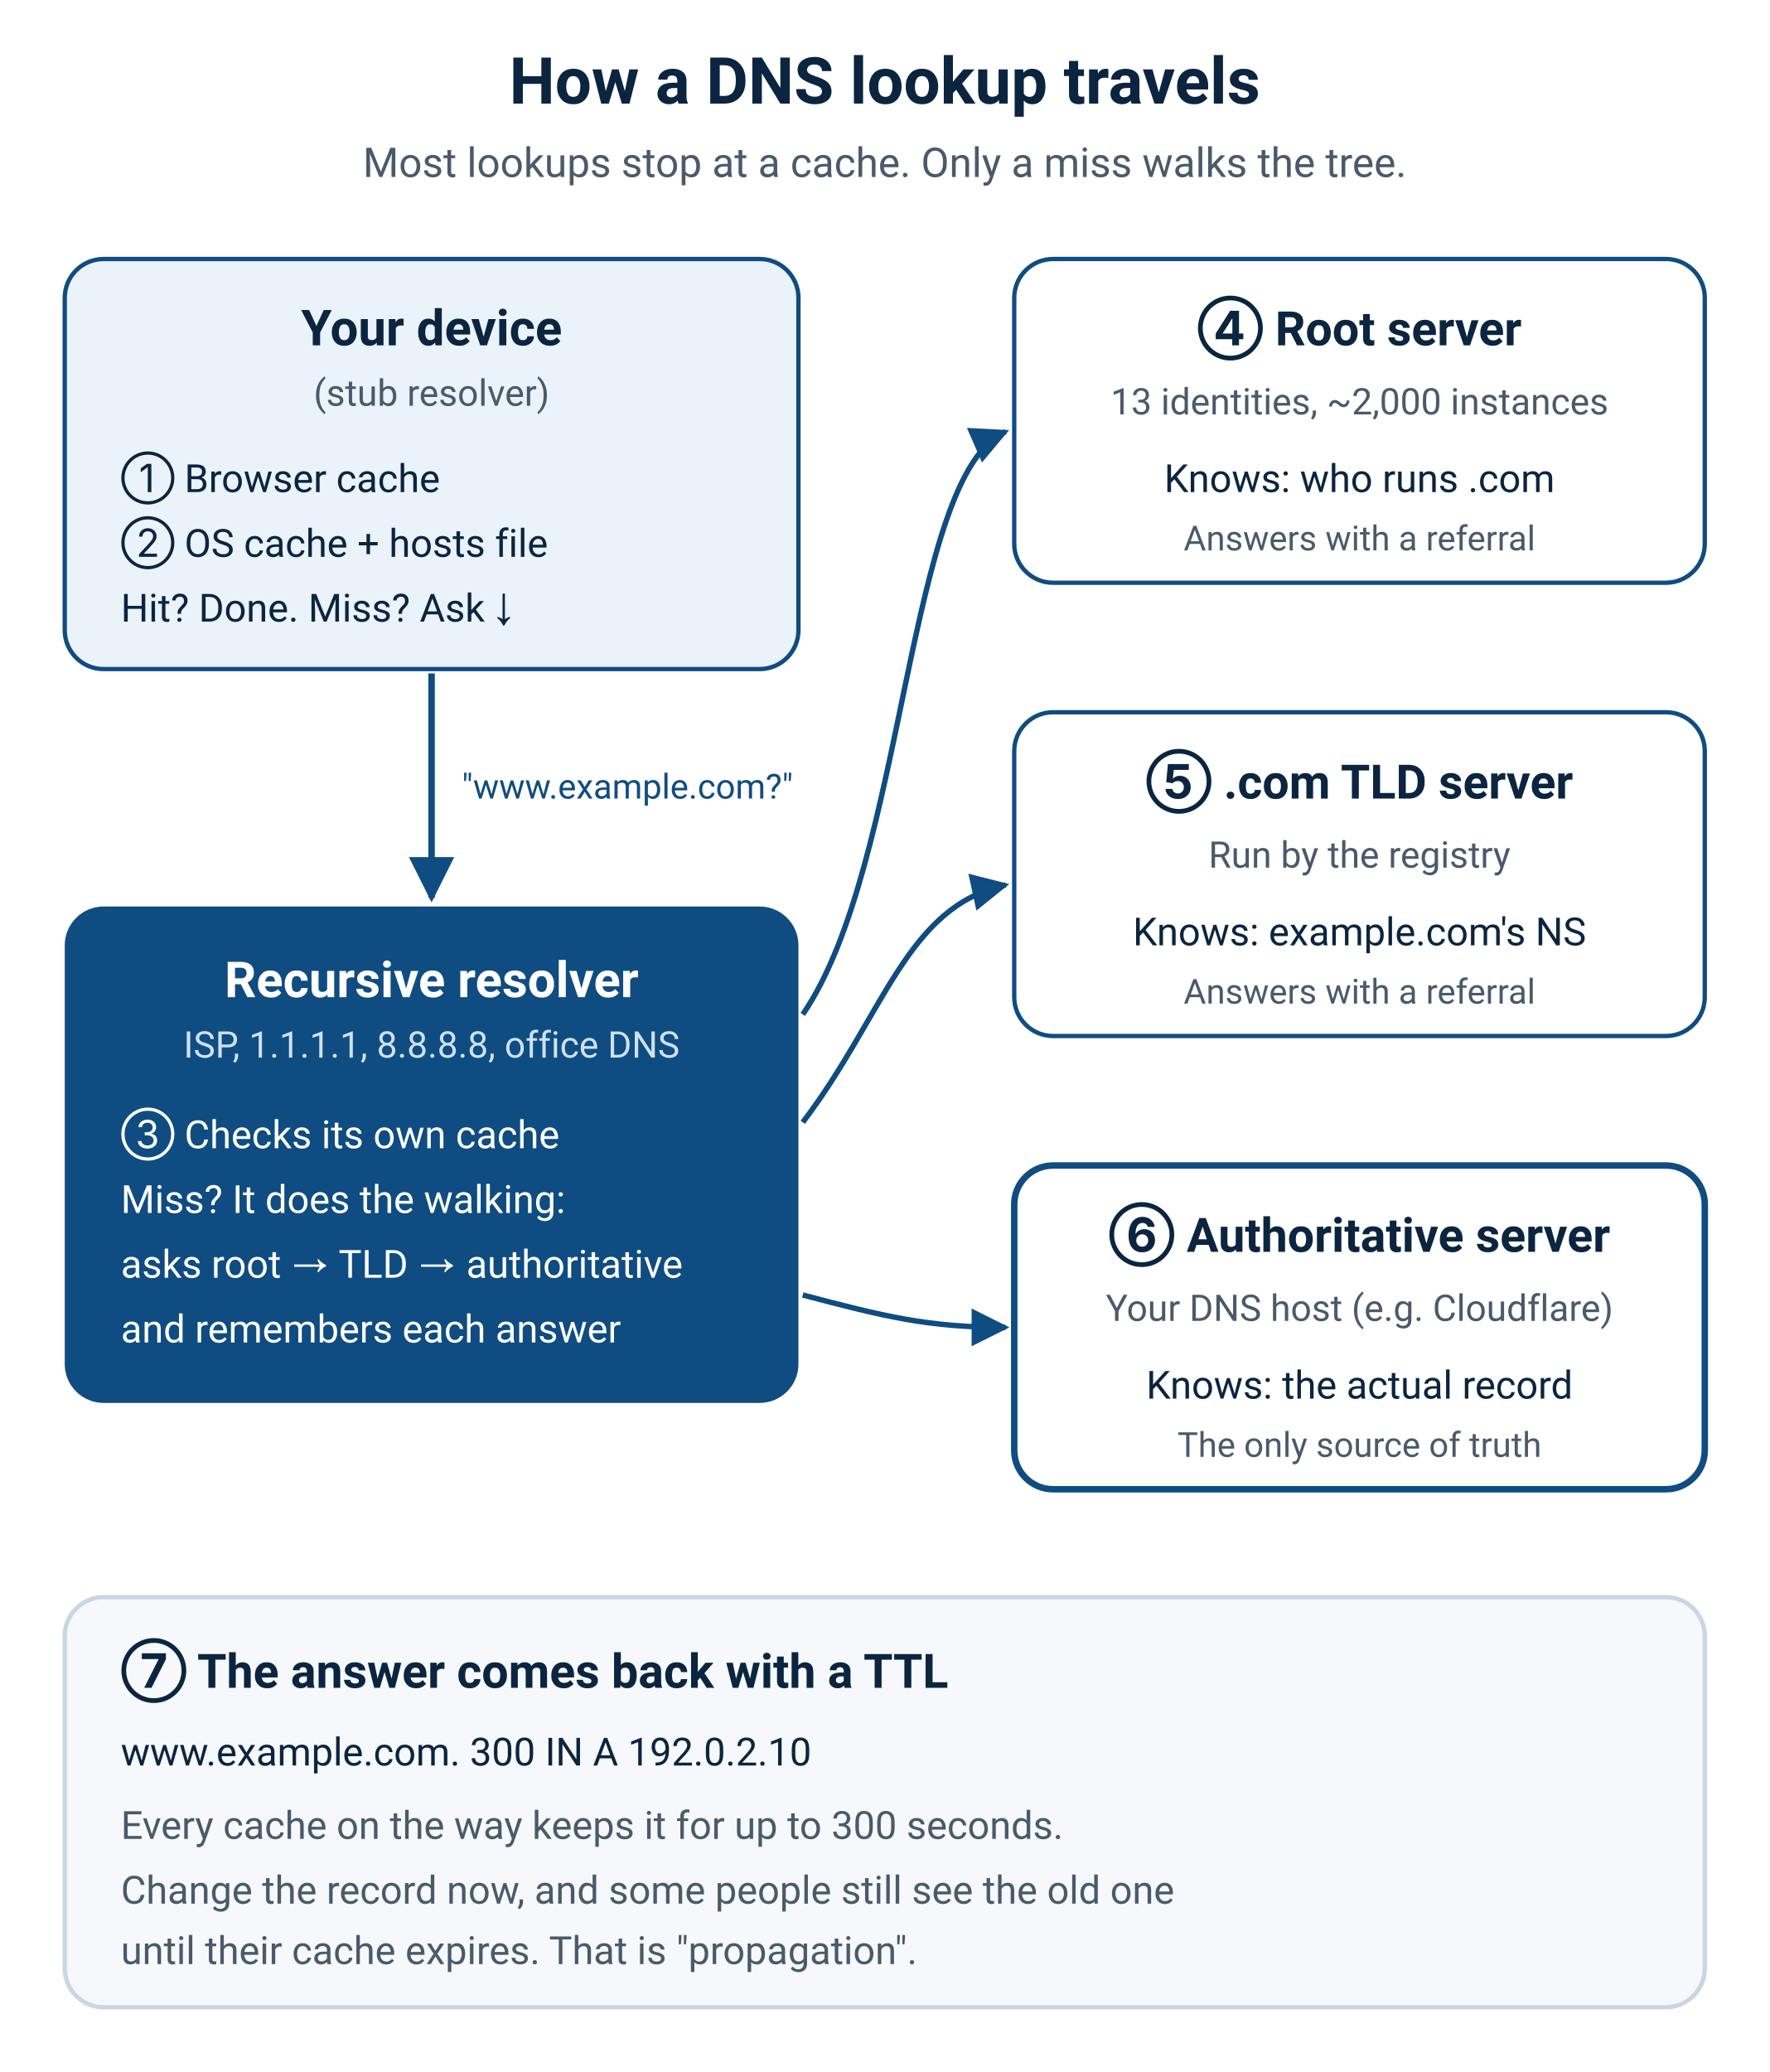
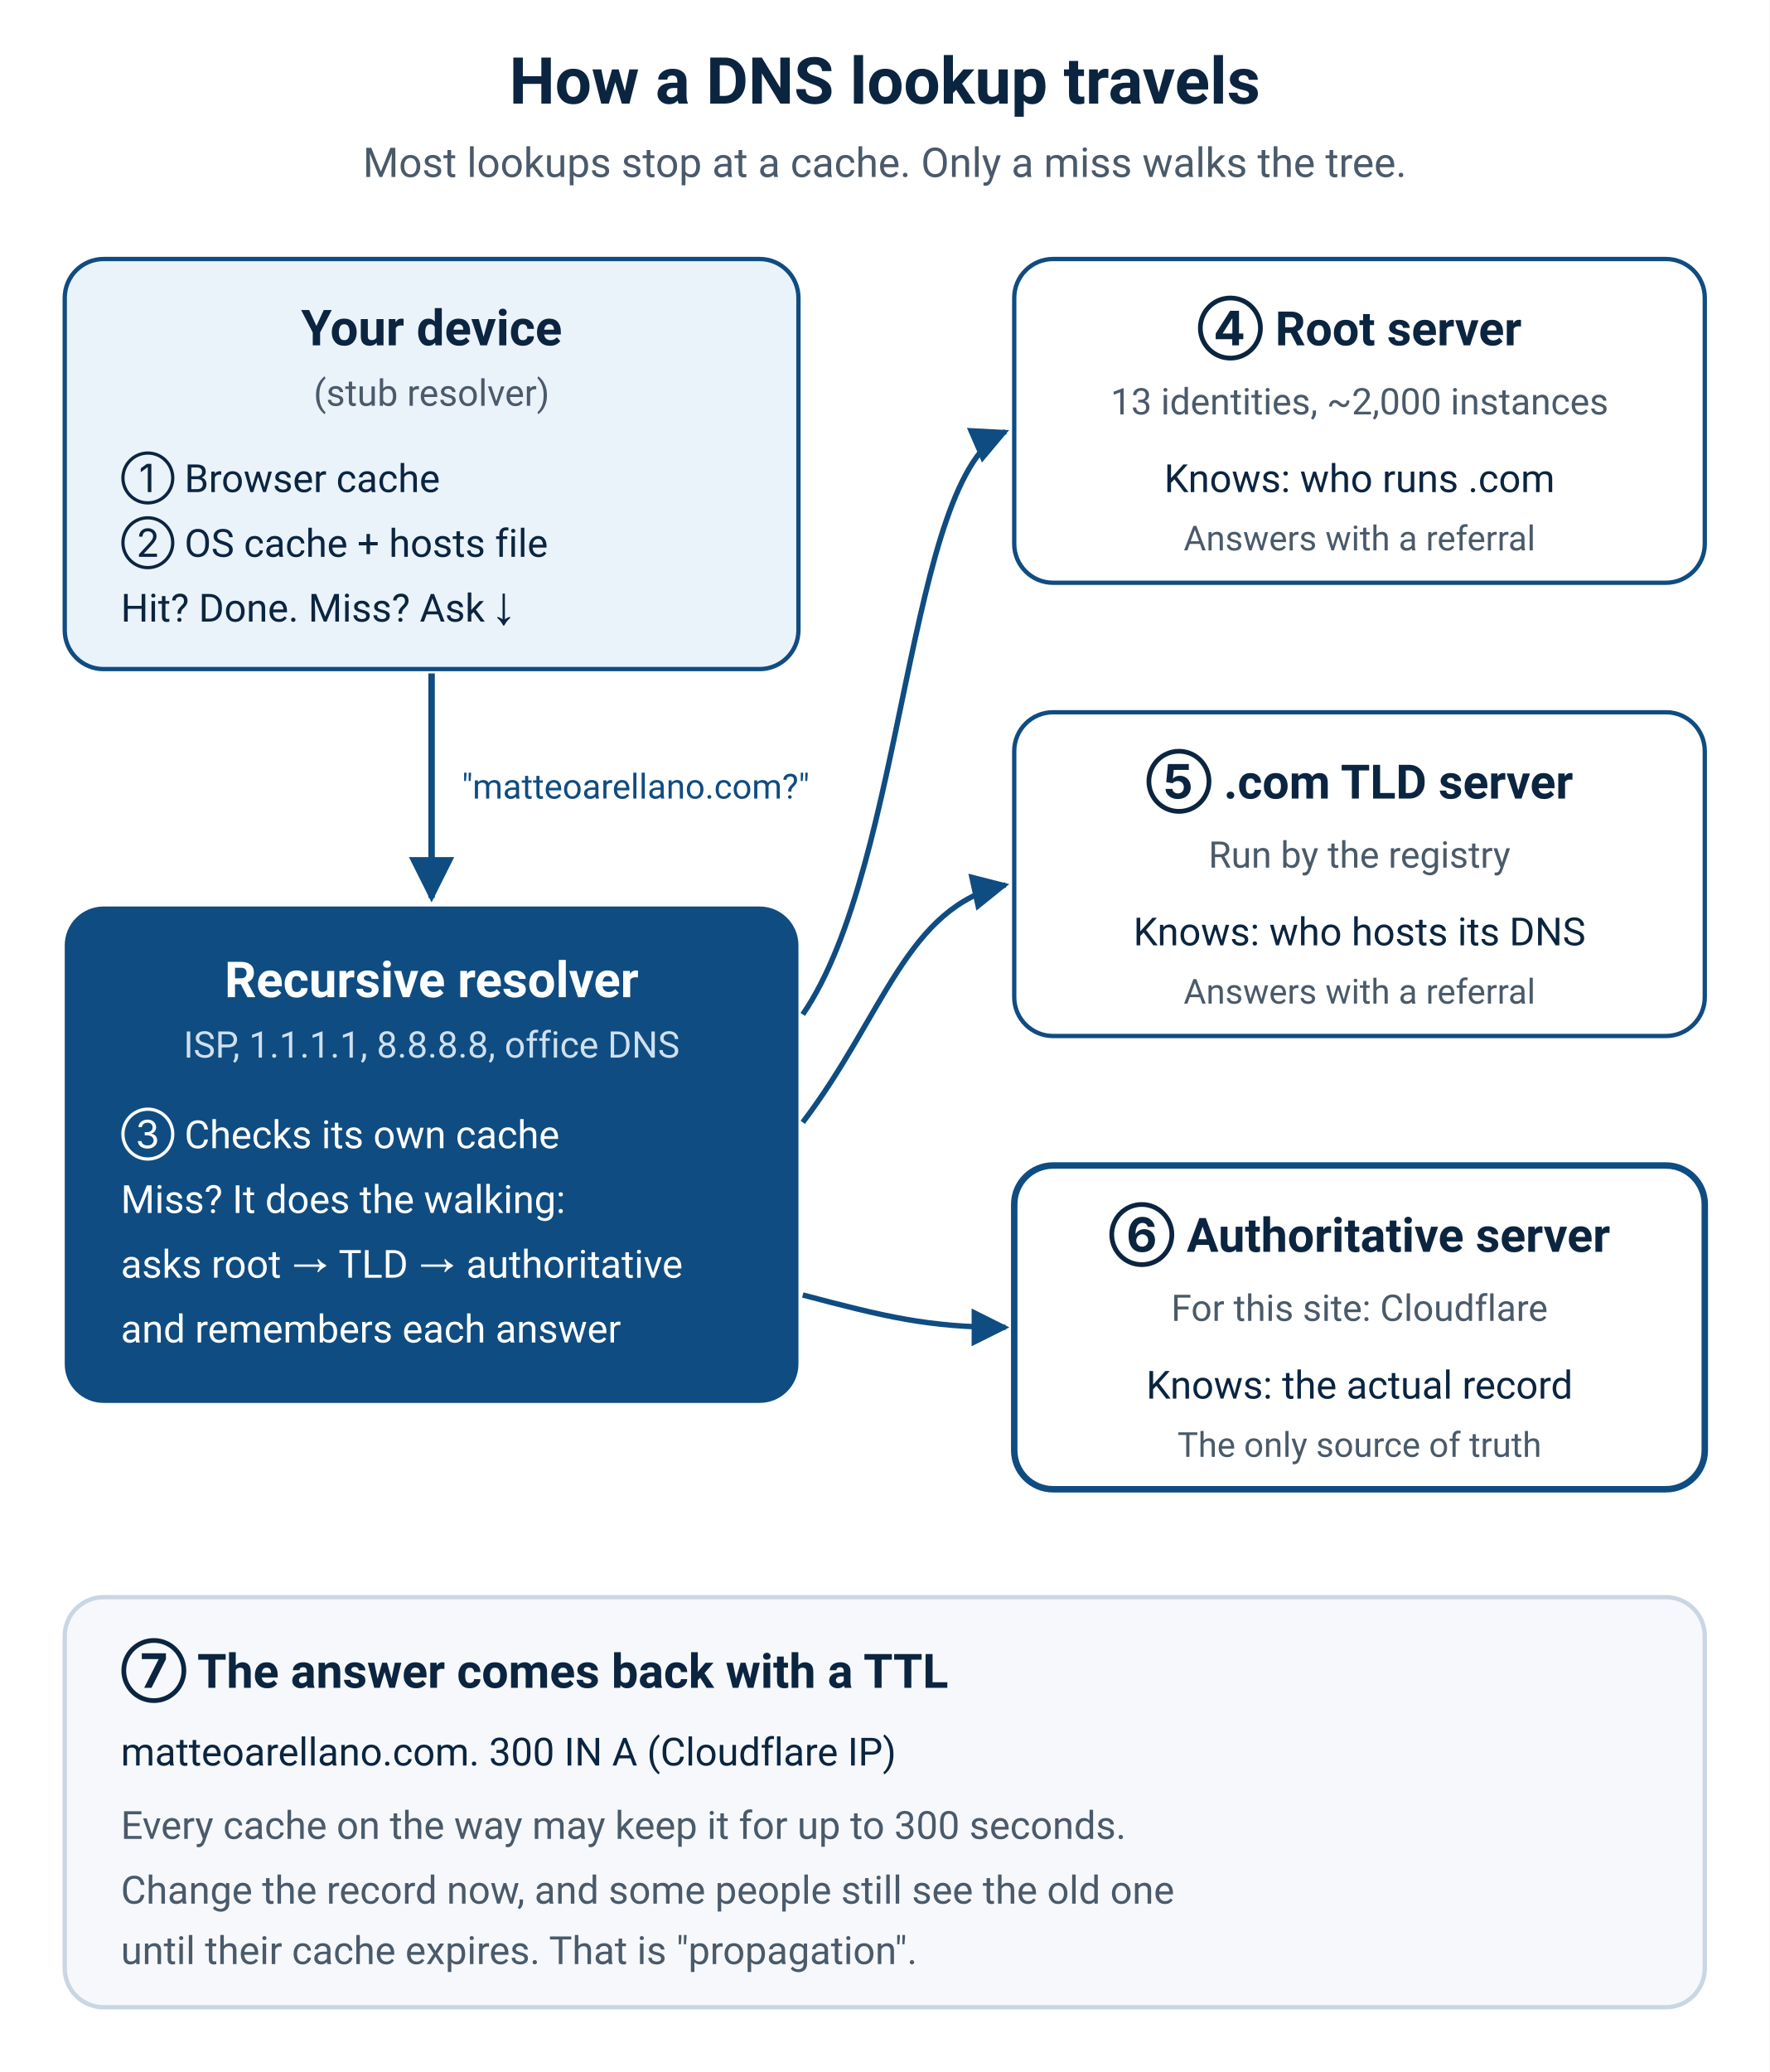
<svg xmlns="http://www.w3.org/2000/svg" viewBox="0 0 820 960" role="img" aria-labelledby="t d" font-family="-apple-system, BlinkMacSystemFont, 'Segoe UI', Roboto, Helvetica, Arial, sans-serif">
  <defs>
    <marker id="a" viewBox="0 0 10 10" refX="9" refY="5" markerWidth="7" markerHeight="7" orient="auto-start-reverse">
      <path d="M0 0 L10 5 L0 10 z" fill="#0f4c81" />
    </marker>
  </defs>
  <rect width="820" height="960" fill="#ffffff" />
  <text x="410" y="48" text-anchor="middle" font-size="30" font-weight="700" fill="#0b2540">How a DNS lookup travels</text>
  <text x="410" y="82" text-anchor="middle" font-size="19" fill="#4a5a6a">Most lookups stop at a cache. Only a miss walks the tree.</text>
  <rect x="30" y="120" width="340" height="190" rx="18" fill="#eaf2fa" stroke="#0f4c81" stroke-width="2" />
  <text x="200" y="160" text-anchor="middle" font-size="23" font-weight="700" fill="#0b2540">Your device</text>
  <text x="200" y="188" text-anchor="middle" font-size="17" fill="#4a5a6a">(stub resolver)</text>
  <text x="56" y="228" font-size="18" fill="#0b2540">① Browser cache</text>
  <text x="56" y="258" font-size="18" fill="#0b2540">② OS cache + hosts file</text>
  <text x="56" y="288" font-size="18" fill="#0b2540">Hit? Done. Miss? Ask ↓</text>
  <rect x="30" y="420" width="340" height="230" rx="18" fill="#0f4c81" />
  <text x="200" y="462" text-anchor="middle" font-size="23" font-weight="700" fill="#ffffff">Recursive resolver</text>
  <text x="200" y="490" text-anchor="middle" font-size="17" fill="#cfe0f0">ISP, 1.1.1.1, 8.8.8.8, office DNS</text>
  <text x="56" y="532" font-size="18" fill="#ffffff">③ Checks its own cache</text>
  <text x="56" y="562" font-size="18" fill="#ffffff">Miss? It does the walking:</text>
  <text x="56" y="592" font-size="18" fill="#ffffff">asks root → TLD → authoritative</text>
  <text x="56" y="622" font-size="18" fill="#ffffff">and remembers each answer</text>
  <path d="M200 312 L200 416" stroke="#0f4c81" stroke-width="3" fill="none" marker-end="url(#a)" />
-   <text x="214" y="370" font-size="16" fill="#0f4c81">"www.example.com?"</text>
+   <text x="214" y="370" font-size="16" fill="#0f4c81">"matteoarellano.com?"</text>
  <rect x="470" y="120" width="320" height="150" rx="18" fill="#ffffff" stroke="#0f4c81" stroke-width="2" />
  <text x="630" y="160" text-anchor="middle" font-size="22" font-weight="700" fill="#0b2540">④ Root server</text>
  <text x="630" y="192" text-anchor="middle" font-size="17" fill="#4a5a6a">13 identities, ~2,000 instances</text>
  <text x="630" y="228" text-anchor="middle" font-size="18" fill="#0b2540">Knows: who runs .com</text>
  <text x="630" y="255" text-anchor="middle" font-size="16" fill="#4a5a6a">Answers with a referral</text>
  <rect x="470" y="330" width="320" height="150" rx="18" fill="#ffffff" stroke="#0f4c81" stroke-width="2" />
  <text x="630" y="370" text-anchor="middle" font-size="22" font-weight="700" fill="#0b2540">⑤ .com TLD server</text>
  <text x="630" y="402" text-anchor="middle" font-size="17" fill="#4a5a6a">Run by the registry</text>
-   <text x="630" y="438" text-anchor="middle" font-size="18" fill="#0b2540">Knows: example.com's NS</text>
+   <text x="630" y="438" text-anchor="middle" font-size="18" fill="#0b2540">Knows: who hosts its DNS</text>
  <text x="630" y="465" text-anchor="middle" font-size="16" fill="#4a5a6a">Answers with a referral</text>
  <rect x="470" y="540" width="320" height="150" rx="18" fill="#ffffff" stroke="#0f4c81" stroke-width="3" />
  <text x="630" y="580" text-anchor="middle" font-size="22" font-weight="700" fill="#0b2540">⑥ Authoritative server</text>
-   <text x="630" y="612" text-anchor="middle" font-size="17" fill="#4a5a6a">Your DNS host (e.g. Cloudflare)</text>
+   <text x="630" y="612" text-anchor="middle" font-size="17" fill="#4a5a6a">For this site: Cloudflare</text>
  <text x="630" y="648" text-anchor="middle" font-size="18" fill="#0b2540">Knows: the actual record</text>
  <text x="630" y="675" text-anchor="middle" font-size="16" fill="#4a5a6a">The only source of truth</text>
  <path d="M372 470 C 420 400, 420 220, 466 200" stroke="#0f4c81" stroke-width="2.5" fill="none" marker-end="url(#a)" />
  <path d="M372 520 C 410 470, 420 420, 466 410" stroke="#0f4c81" stroke-width="2.5" fill="none" marker-end="url(#a)" />
  <path d="M372 600 C 410 610, 430 615, 466 615" stroke="#0f4c81" stroke-width="2.5" fill="none" marker-end="url(#a)" />
  <rect x="30" y="740" width="760" height="190" rx="18" fill="#f6f8fb" stroke="#c9d6e3" stroke-width="2" />
  <text x="56" y="782" font-size="22" font-weight="700" fill="#0b2540">⑦ The answer comes back with a TTL</text>
-   <text x="56" y="818" font-size="18" fill="#0b2540">www.example.com.  300  IN  A  192.0.2.10</text>
-   <text x="56" y="852" font-size="18" fill="#4a5a6a">Every cache on the way keeps it for up to 300 seconds.</text>
+   <text x="56" y="818" font-size="18" fill="#0b2540">matteoarellano.com.  300  IN  A  (Cloudflare IP)</text>
+   <text x="56" y="852" font-size="18" fill="#4a5a6a">Every cache on the way may keep it for up to 300 seconds.</text>
  <text x="56" y="882" font-size="18" fill="#4a5a6a">Change the record now, and some people still see the old one</text>
  <text x="56" y="910" font-size="18" fill="#4a5a6a">until their cache expires. That is "propagation".</text>
</svg>
